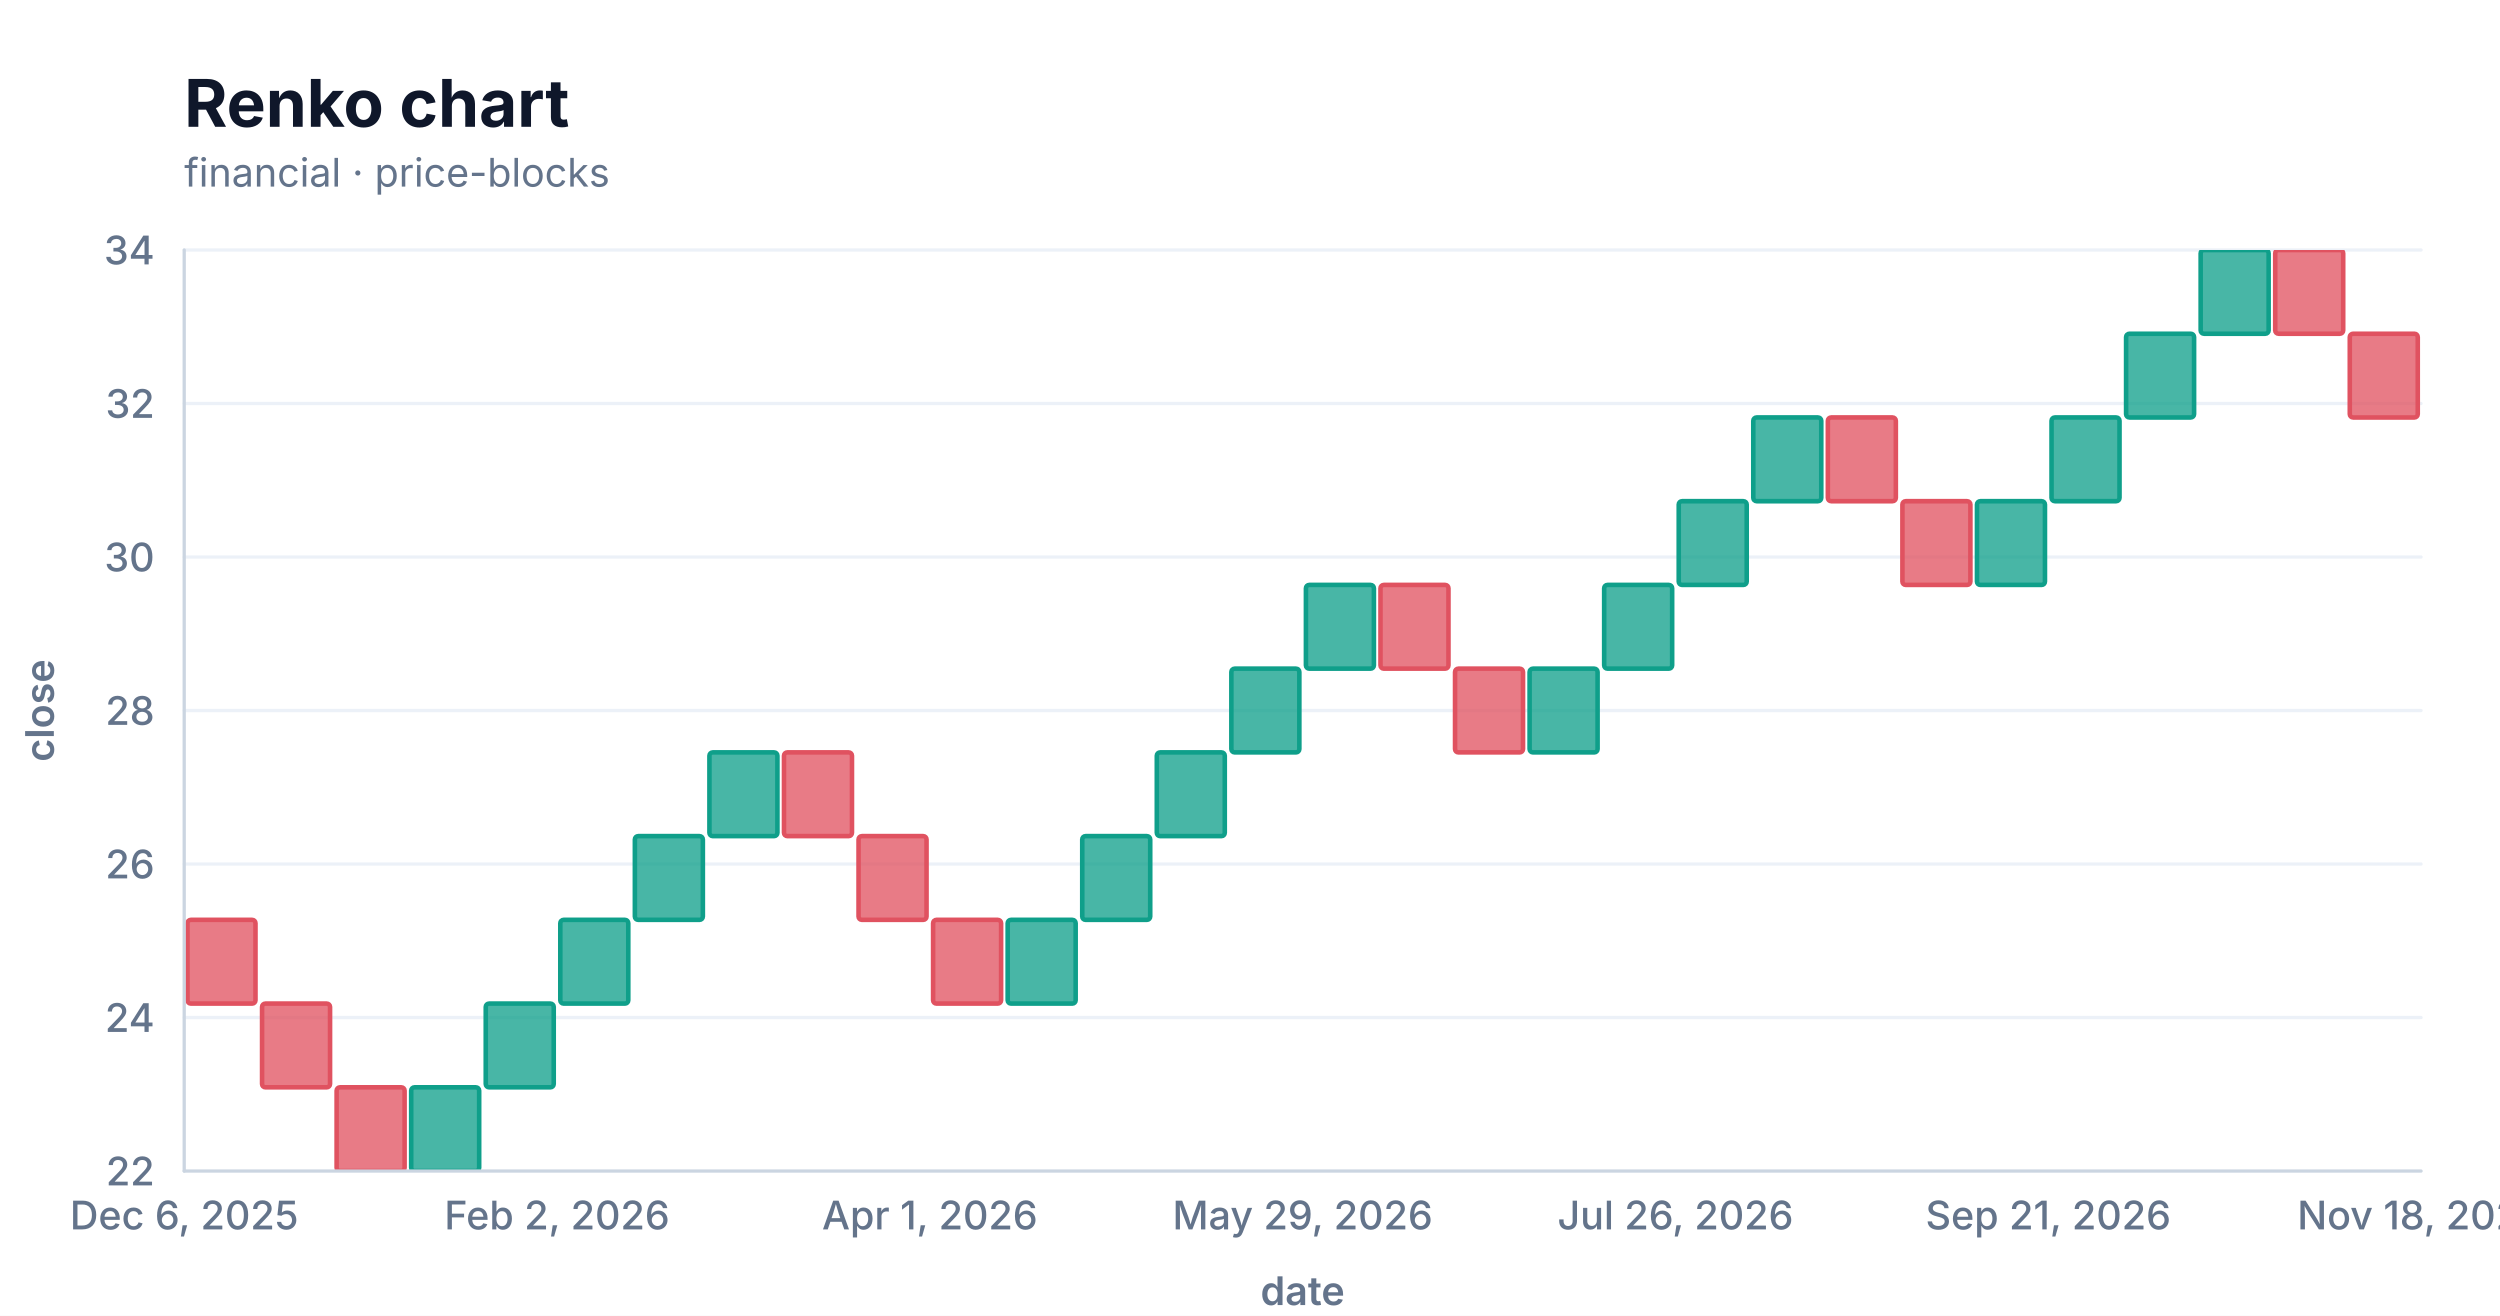
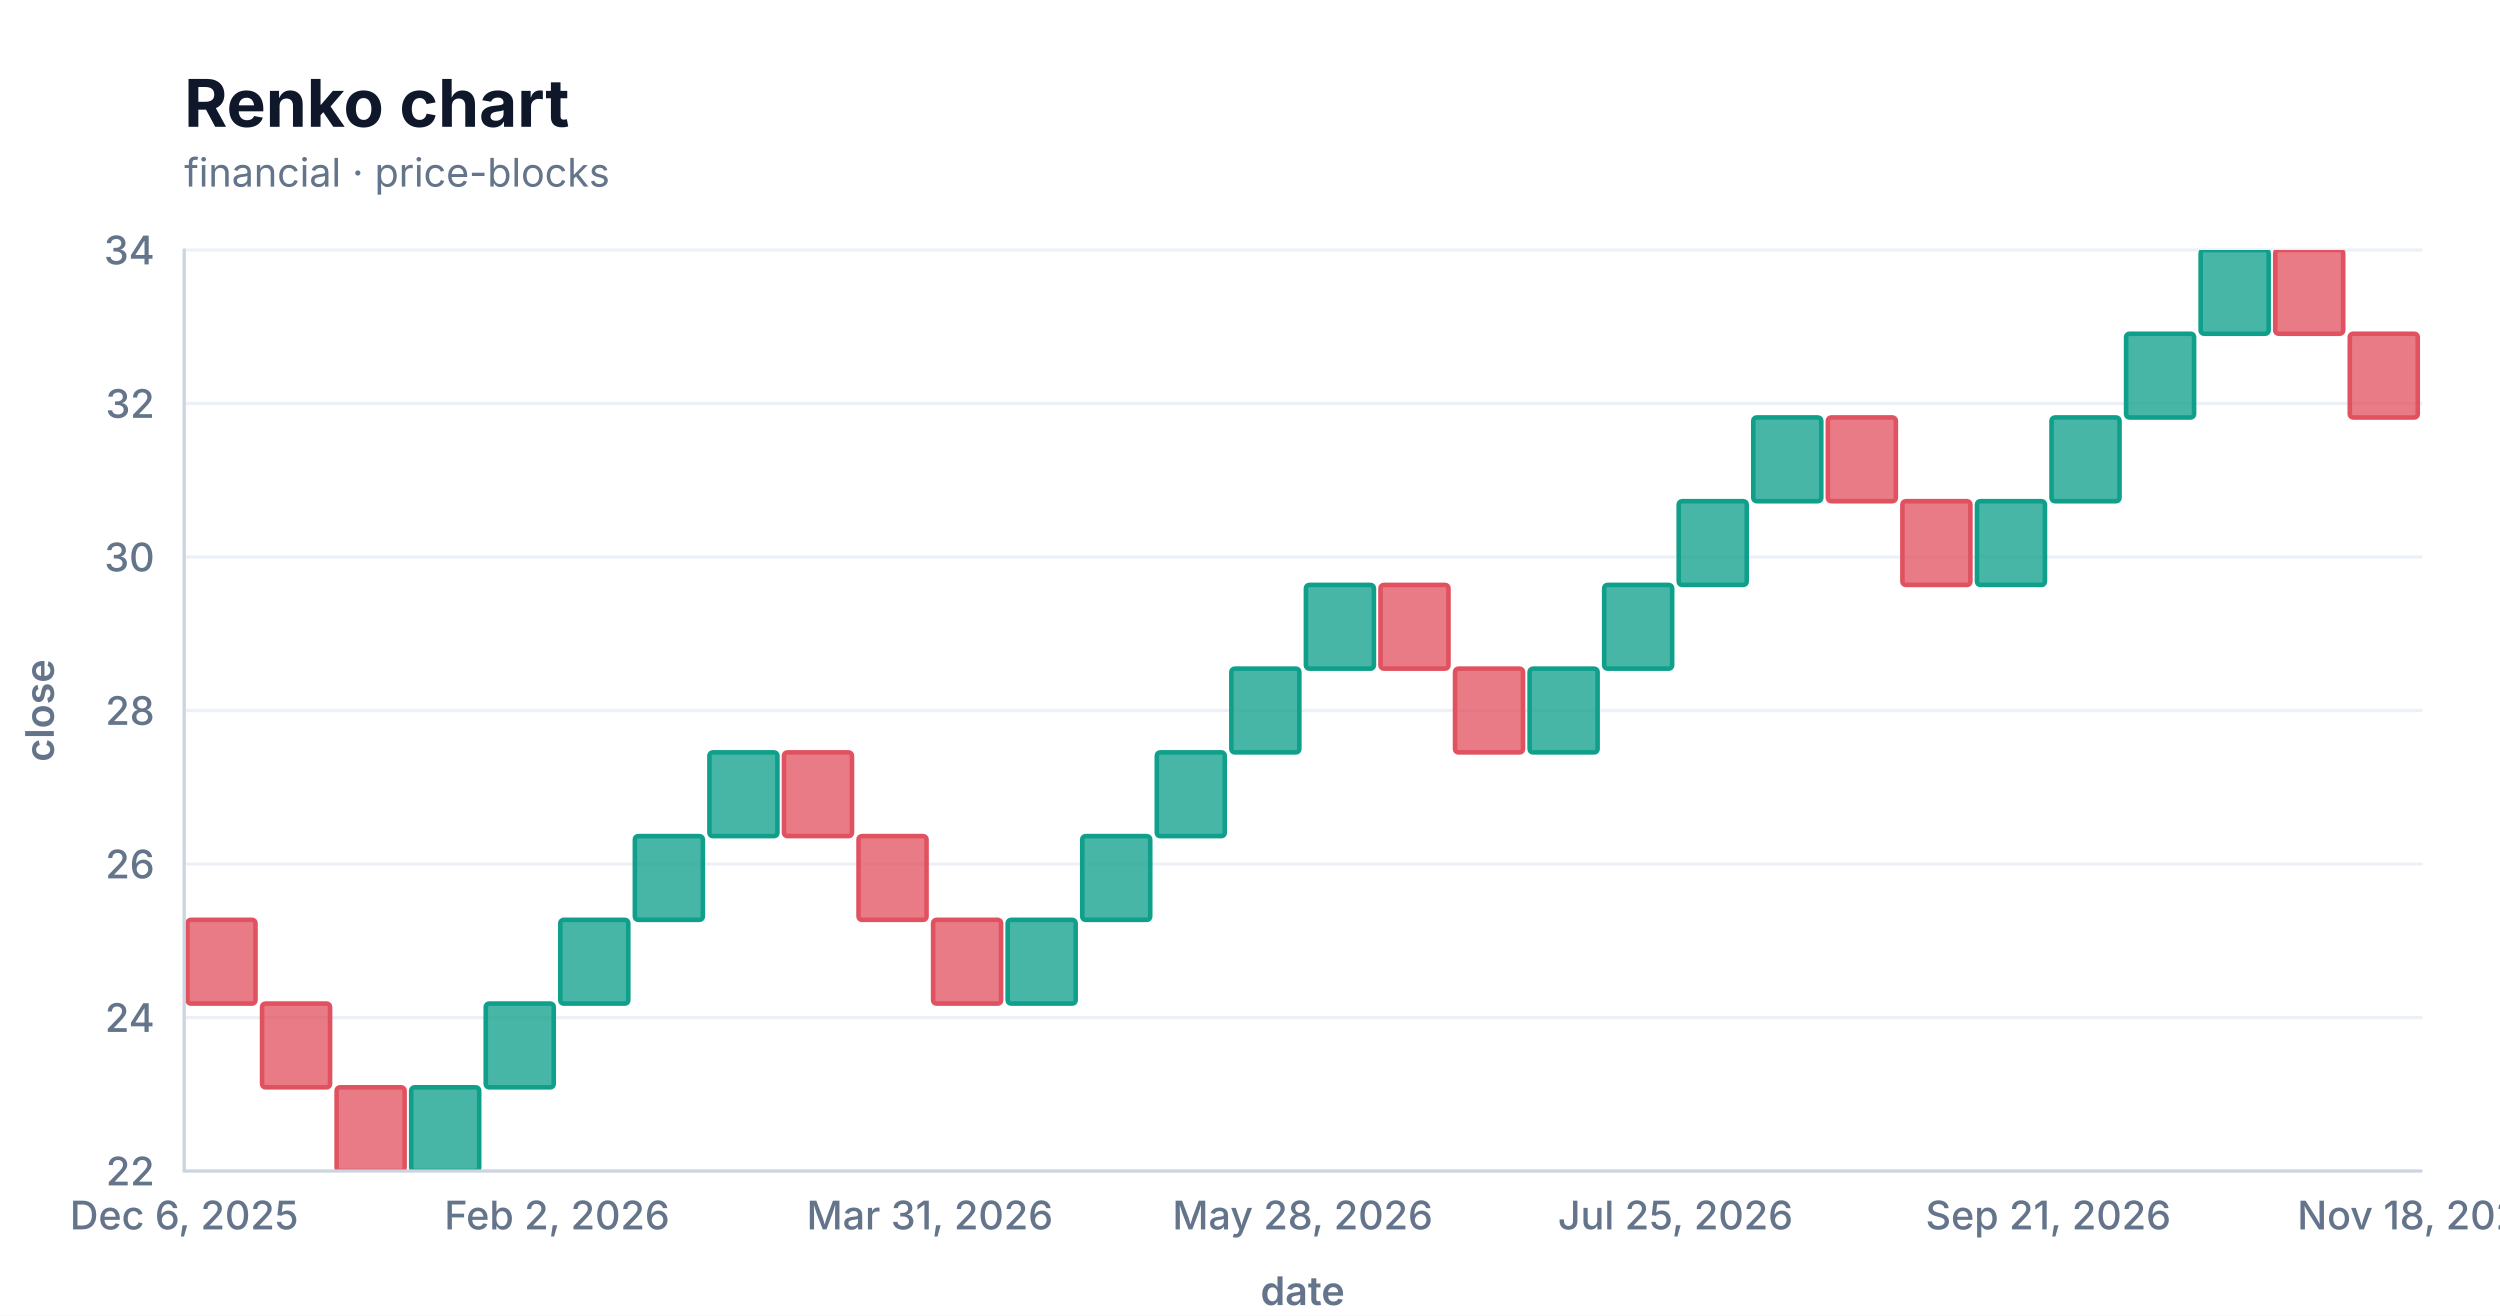
<svg xmlns="http://www.w3.org/2000/svg" width="760" height="400" viewBox="0 0 760 400" role="img" aria-labelledby="title description">
  <defs>
    <clipPath id="clip-1">
      <rect x="56" y="76" width="680" height="280" />
    </clipPath>
  </defs>
  <rect width="100%" height="100%" fill="#ffffff" />
  <g data-scene-node="scene:root">
    <line data-scene-node="axis-y:grid:1" opacity="0.82" x1="56" y1="309.333" x2="736" y2="309.333" fill="none" stroke="#e8eef6" stroke-width="1" stroke-linecap="round" />
    <line data-scene-node="axis-y:grid:2" opacity="0.82" x1="56" y1="262.667" x2="736" y2="262.667" fill="none" stroke="#e8eef6" stroke-width="1" stroke-linecap="round" />
    <line data-scene-node="axis-y:grid:3" opacity="0.82" x1="56" y1="216" x2="736" y2="216" fill="none" stroke="#e8eef6" stroke-width="1" stroke-linecap="round" />
    <line data-scene-node="axis-y:grid:4" opacity="0.82" x1="56" y1="169.333" x2="736" y2="169.333" fill="none" stroke="#e8eef6" stroke-width="1" stroke-linecap="round" />
    <line data-scene-node="axis-y:grid:5" opacity="0.82" x1="56" y1="122.667" x2="736" y2="122.667" fill="none" stroke="#e8eef6" stroke-width="1" stroke-linecap="round" />
    <line data-scene-node="axis-y:grid:6" opacity="0.82" x1="56" y1="76" x2="736" y2="76" fill="none" stroke="#e8eef6" stroke-width="1" stroke-linecap="round" />
    <g data-scene-node="layer-0:group" clip-path="url(#clip-1)">
      <rect data-scene-node="layer-0:renko:0" x="57" y="279.636" width="20.667" height="25.455" rx="1" fill="#e05260c2" stroke="#e05260" stroke-width="1.4" />
      <rect data-scene-node="layer-0:renko:1" x="79.667" y="305.091" width="20.667" height="25.455" rx="1" fill="#e05260c2" stroke="#e05260" stroke-width="1.4" />
      <rect data-scene-node="layer-0:renko:2" x="102.333" y="330.545" width="20.667" height="25.455" rx="1" fill="#e05260c2" stroke="#e05260" stroke-width="1.4" />
      <rect data-scene-node="layer-0:renko:3" x="125" y="330.545" width="20.667" height="25.455" rx="1" fill="#0f9f8ac2" stroke="#0f9f8a" stroke-width="1.4" />
      <rect data-scene-node="layer-0:renko:4" x="147.667" y="305.091" width="20.667" height="25.455" rx="1" fill="#0f9f8ac2" stroke="#0f9f8a" stroke-width="1.4" />
      <rect data-scene-node="layer-0:renko:5" x="170.333" y="279.636" width="20.667" height="25.455" rx="1" fill="#0f9f8ac2" stroke="#0f9f8a" stroke-width="1.4" />
      <rect data-scene-node="layer-0:renko:6" x="193" y="254.182" width="20.667" height="25.455" rx="1" fill="#0f9f8ac2" stroke="#0f9f8a" stroke-width="1.4" />
      <rect data-scene-node="layer-0:renko:7" x="215.667" y="228.727" width="20.667" height="25.455" rx="1" fill="#0f9f8ac2" stroke="#0f9f8a" stroke-width="1.4" />
      <rect data-scene-node="layer-0:renko:8" x="238.333" y="228.727" width="20.667" height="25.455" rx="1" fill="#e05260c2" stroke="#e05260" stroke-width="1.4" />
      <rect data-scene-node="layer-0:renko:9" x="261" y="254.182" width="20.667" height="25.455" rx="1" fill="#e05260c2" stroke="#e05260" stroke-width="1.4" />
      <rect data-scene-node="layer-0:renko:10" x="283.667" y="279.636" width="20.667" height="25.455" rx="1" fill="#e05260c2" stroke="#e05260" stroke-width="1.4" />
      <rect data-scene-node="layer-0:renko:11" x="306.333" y="279.636" width="20.667" height="25.455" rx="1" fill="#0f9f8ac2" stroke="#0f9f8a" stroke-width="1.4" />
      <rect data-scene-node="layer-0:renko:12" x="329" y="254.182" width="20.667" height="25.455" rx="1" fill="#0f9f8ac2" stroke="#0f9f8a" stroke-width="1.4" />
      <rect data-scene-node="layer-0:renko:13" x="351.667" y="228.727" width="20.667" height="25.455" rx="1" fill="#0f9f8ac2" stroke="#0f9f8a" stroke-width="1.4" />
      <rect data-scene-node="layer-0:renko:14" x="374.333" y="203.273" width="20.667" height="25.455" rx="1" fill="#0f9f8ac2" stroke="#0f9f8a" stroke-width="1.4" />
      <rect data-scene-node="layer-0:renko:15" x="397" y="177.818" width="20.667" height="25.455" rx="1" fill="#0f9f8ac2" stroke="#0f9f8a" stroke-width="1.4" />
      <rect data-scene-node="layer-0:renko:16" x="419.667" y="177.818" width="20.667" height="25.455" rx="1" fill="#e05260c2" stroke="#e05260" stroke-width="1.4" />
      <rect data-scene-node="layer-0:renko:17" x="442.333" y="203.273" width="20.667" height="25.455" rx="1" fill="#e05260c2" stroke="#e05260" stroke-width="1.4" />
      <rect data-scene-node="layer-0:renko:18" x="465" y="203.273" width="20.667" height="25.455" rx="1" fill="#0f9f8ac2" stroke="#0f9f8a" stroke-width="1.4" />
      <rect data-scene-node="layer-0:renko:19" x="487.667" y="177.818" width="20.667" height="25.455" rx="1" fill="#0f9f8ac2" stroke="#0f9f8a" stroke-width="1.4" />
      <rect data-scene-node="layer-0:renko:20" x="510.333" y="152.364" width="20.667" height="25.455" rx="1" fill="#0f9f8ac2" stroke="#0f9f8a" stroke-width="1.4" />
      <rect data-scene-node="layer-0:renko:21" x="533" y="126.909" width="20.667" height="25.455" rx="1" fill="#0f9f8ac2" stroke="#0f9f8a" stroke-width="1.4" />
      <rect data-scene-node="layer-0:renko:22" x="555.667" y="126.909" width="20.667" height="25.455" rx="1" fill="#e05260c2" stroke="#e05260" stroke-width="1.4" />
      <rect data-scene-node="layer-0:renko:23" x="578.333" y="152.364" width="20.667" height="25.455" rx="1" fill="#e05260c2" stroke="#e05260" stroke-width="1.4" />
      <rect data-scene-node="layer-0:renko:24" x="601" y="152.364" width="20.667" height="25.455" rx="1" fill="#0f9f8ac2" stroke="#0f9f8a" stroke-width="1.4" />
      <rect data-scene-node="layer-0:renko:25" x="623.667" y="126.909" width="20.667" height="25.455" rx="1" fill="#0f9f8ac2" stroke="#0f9f8a" stroke-width="1.4" />
      <rect data-scene-node="layer-0:renko:26" x="646.333" y="101.455" width="20.667" height="25.455" rx="1" fill="#0f9f8ac2" stroke="#0f9f8a" stroke-width="1.4" />
      <rect data-scene-node="layer-0:renko:27" x="669" y="76" width="20.667" height="25.455" rx="1" fill="#0f9f8ac2" stroke="#0f9f8a" stroke-width="1.4" />
      <rect data-scene-node="layer-0:renko:28" x="691.667" y="76" width="20.667" height="25.455" rx="1" fill="#e05260c2" stroke="#e05260" stroke-width="1.4" />
      <rect data-scene-node="layer-0:renko:29" x="714.333" y="101.455" width="20.667" height="25.455" rx="1" fill="#e05260c2" stroke="#e05260" stroke-width="1.4" />
    </g>
    <line data-scene-node="axis-x:line" x1="56" y1="356" x2="736" y2="356" fill="none" stroke="#cbd5e1" stroke-width="1" stroke-linecap="round" />
    <line data-scene-node="axis-y:line" x1="56" y1="76" x2="56" y2="356" fill="none" stroke="#cbd5e1" stroke-width="1" stroke-linecap="round" />
    <text data-scene-node="axis-x:label:0" x="56" y="365" fill="#64748b" font-family="Inter, ui-sans-serif, system-ui, -apple-system, BlinkMacSystemFont, &quot;Segoe UI&quot;, sans-serif" font-size="12" font-weight="500" text-anchor="middle" dominant-baseline="text-before-edge">Dec 6, 2025</text>
    <text data-scene-node="axis-x:label:1" x="169.333" y="365" fill="#64748b" font-family="Inter, ui-sans-serif, system-ui, -apple-system, BlinkMacSystemFont, &quot;Segoe UI&quot;, sans-serif" font-size="12" font-weight="500" text-anchor="middle" dominant-baseline="text-before-edge">Feb 2, 2026</text>
-     <text data-scene-node="axis-x:label:2" x="282.667" y="365" fill="#64748b" font-family="Inter, ui-sans-serif, system-ui, -apple-system, BlinkMacSystemFont, &quot;Segoe UI&quot;, sans-serif" font-size="12" font-weight="500" text-anchor="middle" dominant-baseline="text-before-edge">Apr 1, 2026</text>
-     <text data-scene-node="axis-x:label:3" x="396" y="365" fill="#64748b" font-family="Inter, ui-sans-serif, system-ui, -apple-system, BlinkMacSystemFont, &quot;Segoe UI&quot;, sans-serif" font-size="12" font-weight="500" text-anchor="middle" dominant-baseline="text-before-edge">May 29, 2026</text>
-     <text data-scene-node="axis-x:label:4" x="509.333" y="365" fill="#64748b" font-family="Inter, ui-sans-serif, system-ui, -apple-system, BlinkMacSystemFont, &quot;Segoe UI&quot;, sans-serif" font-size="12" font-weight="500" text-anchor="middle" dominant-baseline="text-before-edge">Jul 26, 2026</text>
+     <text data-scene-node="axis-x:label:2" x="282.667" y="365" fill="#64748b" font-family="Inter, ui-sans-serif, system-ui, -apple-system, BlinkMacSystemFont, &quot;Segoe UI&quot;, sans-serif" font-size="12" font-weight="500" text-anchor="middle" dominant-baseline="text-before-edge">Mar 31, 2026</text>
+     <text data-scene-node="axis-x:label:3" x="396" y="365" fill="#64748b" font-family="Inter, ui-sans-serif, system-ui, -apple-system, BlinkMacSystemFont, &quot;Segoe UI&quot;, sans-serif" font-size="12" font-weight="500" text-anchor="middle" dominant-baseline="text-before-edge">May 28, 2026</text>
+     <text data-scene-node="axis-x:label:4" x="509.333" y="365" fill="#64748b" font-family="Inter, ui-sans-serif, system-ui, -apple-system, BlinkMacSystemFont, &quot;Segoe UI&quot;, sans-serif" font-size="12" font-weight="500" text-anchor="middle" dominant-baseline="text-before-edge">Jul 25, 2026</text>
    <text data-scene-node="axis-x:label:5" x="622.667" y="365" fill="#64748b" font-family="Inter, ui-sans-serif, system-ui, -apple-system, BlinkMacSystemFont, &quot;Segoe UI&quot;, sans-serif" font-size="12" font-weight="500" text-anchor="middle" dominant-baseline="text-before-edge">Sep 21, 2026</text>
    <text data-scene-node="axis-x:label:6" x="736" y="365" fill="#64748b" font-family="Inter, ui-sans-serif, system-ui, -apple-system, BlinkMacSystemFont, &quot;Segoe UI&quot;, sans-serif" font-size="12" font-weight="500" text-anchor="middle" dominant-baseline="text-before-edge">Nov 18, 2026</text>
    <text data-scene-node="axis-x:title" x="396" y="388" fill="#64748b" font-family="Inter, ui-sans-serif, system-ui, -apple-system, BlinkMacSystemFont, &quot;Segoe UI&quot;, sans-serif" font-size="12" font-weight="600" text-anchor="middle" dominant-baseline="text-before-edge">date</text>
    <text data-scene-node="axis-y:label:0" x="47" y="356" fill="#64748b" font-family="Inter, ui-sans-serif, system-ui, -apple-system, BlinkMacSystemFont, &quot;Segoe UI&quot;, sans-serif" font-size="12" font-weight="500" text-anchor="end" dominant-baseline="central">22</text>
    <text data-scene-node="axis-y:label:1" x="47" y="309.333" fill="#64748b" font-family="Inter, ui-sans-serif, system-ui, -apple-system, BlinkMacSystemFont, &quot;Segoe UI&quot;, sans-serif" font-size="12" font-weight="500" text-anchor="end" dominant-baseline="central">24</text>
    <text data-scene-node="axis-y:label:2" x="47" y="262.667" fill="#64748b" font-family="Inter, ui-sans-serif, system-ui, -apple-system, BlinkMacSystemFont, &quot;Segoe UI&quot;, sans-serif" font-size="12" font-weight="500" text-anchor="end" dominant-baseline="central">26</text>
    <text data-scene-node="axis-y:label:3" x="47" y="216" fill="#64748b" font-family="Inter, ui-sans-serif, system-ui, -apple-system, BlinkMacSystemFont, &quot;Segoe UI&quot;, sans-serif" font-size="12" font-weight="500" text-anchor="end" dominant-baseline="central">28</text>
    <text data-scene-node="axis-y:label:4" x="47" y="169.333" fill="#64748b" font-family="Inter, ui-sans-serif, system-ui, -apple-system, BlinkMacSystemFont, &quot;Segoe UI&quot;, sans-serif" font-size="12" font-weight="500" text-anchor="end" dominant-baseline="central">30</text>
    <text data-scene-node="axis-y:label:5" x="47" y="122.667" fill="#64748b" font-family="Inter, ui-sans-serif, system-ui, -apple-system, BlinkMacSystemFont, &quot;Segoe UI&quot;, sans-serif" font-size="12" font-weight="500" text-anchor="end" dominant-baseline="central">32</text>
    <text data-scene-node="axis-y:label:6" x="47" y="76" fill="#64748b" font-family="Inter, ui-sans-serif, system-ui, -apple-system, BlinkMacSystemFont, &quot;Segoe UI&quot;, sans-serif" font-size="12" font-weight="500" text-anchor="end" dominant-baseline="central">34</text>
    <text data-scene-node="axis-y:title" x="12" y="216" fill="#64748b" font-family="Inter, ui-sans-serif, system-ui, -apple-system, BlinkMacSystemFont, &quot;Segoe UI&quot;, sans-serif" font-size="12" font-weight="600" text-anchor="middle" dominant-baseline="central" transform="rotate(-90 12 216)">close</text>
    <text data-scene-node="chart:title" x="56" y="24" fill="#0f172a" font-family="Inter, ui-sans-serif, system-ui, -apple-system, BlinkMacSystemFont, &quot;Segoe UI&quot;, sans-serif" font-size="20" font-weight="700" text-anchor="start" dominant-baseline="text-before-edge">Renko chart</text>
    <text data-scene-node="chart:subtitle" x="56" y="48" fill="#64748b" font-family="Inter, ui-sans-serif, system-ui, -apple-system, BlinkMacSystemFont, &quot;Segoe UI&quot;, sans-serif" font-size="12" font-weight="400" text-anchor="start" dominant-baseline="text-before-edge">financial · price-blocks</text>
  </g>
</svg>
